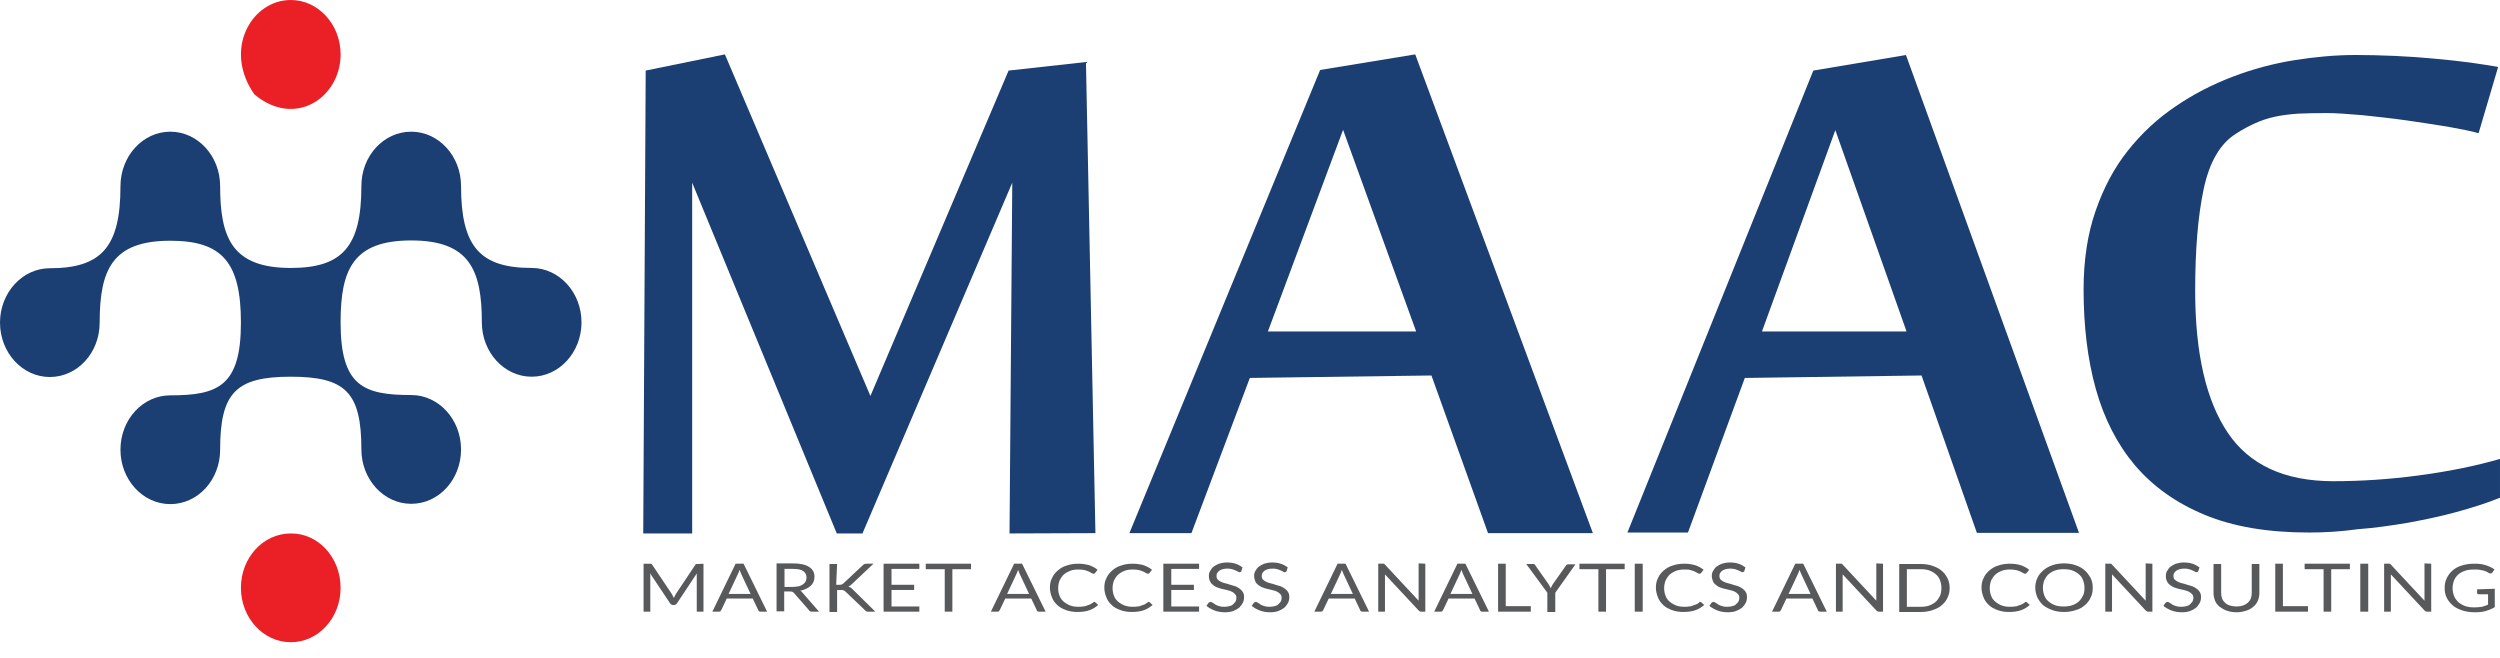
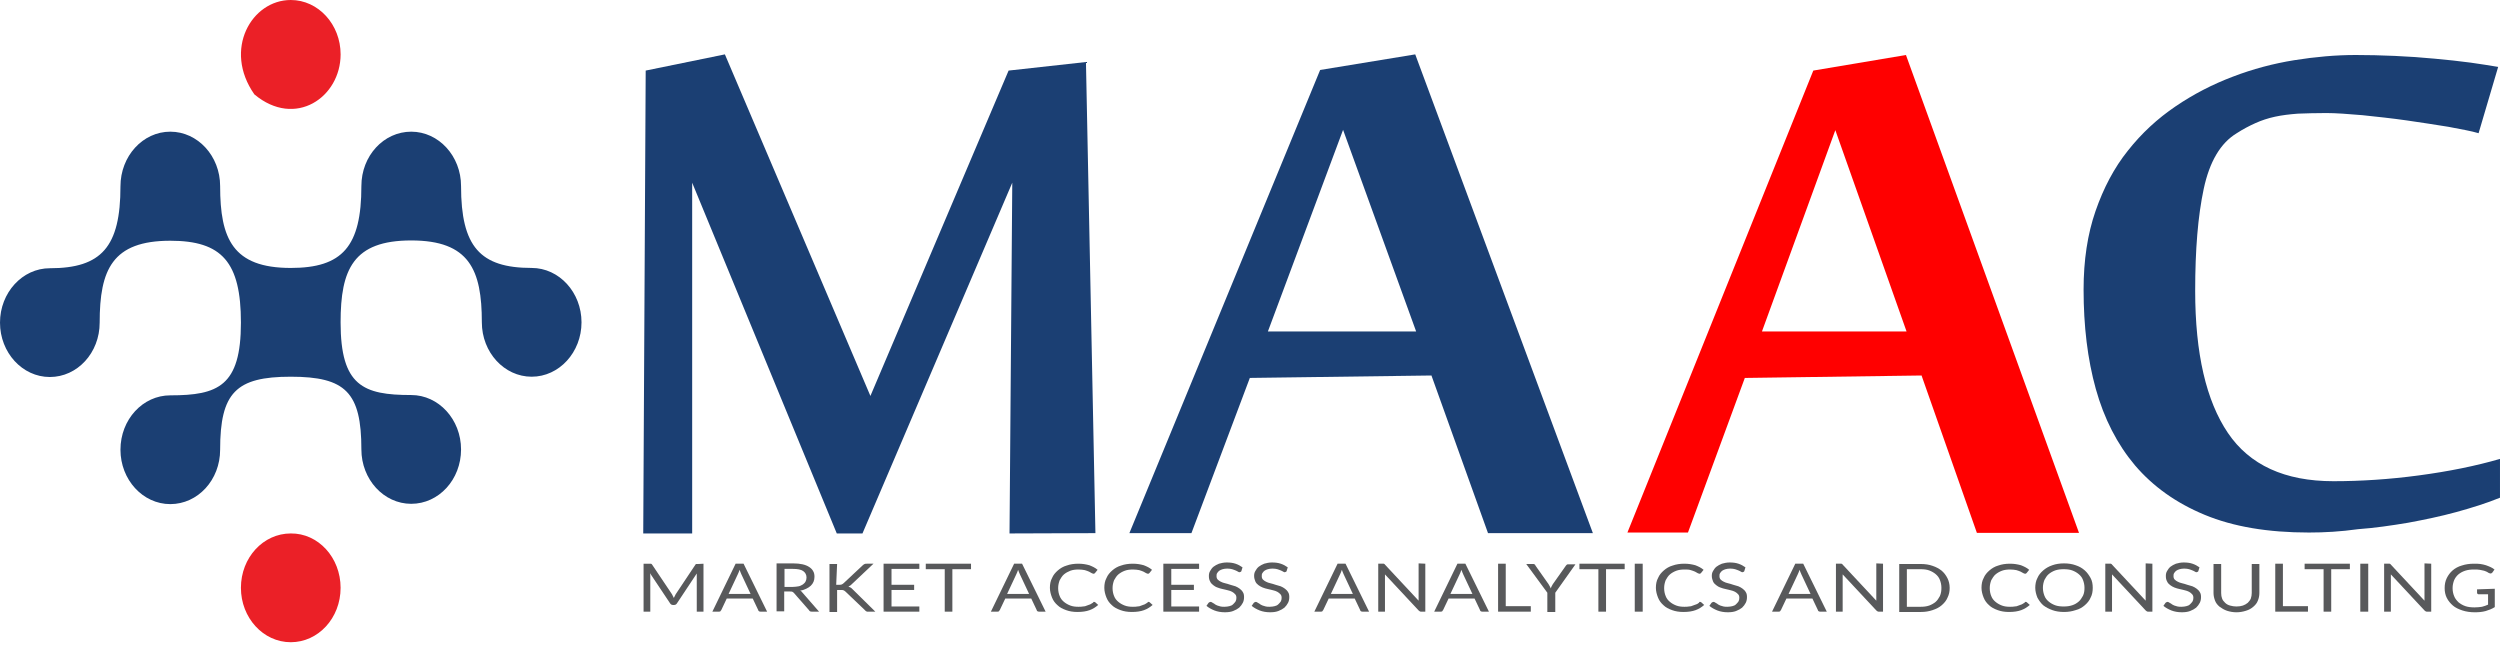
<svg xmlns="http://www.w3.org/2000/svg" width="152" height="40" viewBox="0 0 152 40" fill="none">
  <path fill-rule="evenodd" clip-rule="evenodd" d="M20.709 3.307C20.709 5.907 17.958 7.821 15.467 5.74C13.552 3.009 15.299 0 17.679 0C19.352 0 20.709 1.486 20.709 3.307Z" fill="#EB2027" />
  <path fill-rule="evenodd" clip-rule="evenodd" d="M20.708 35.74C20.708 37.579 19.351 39.047 17.678 39.047C16.005 39.047 14.648 37.561 14.648 35.74C14.648 33.901 16.005 32.434 17.678 32.434C19.351 32.415 20.708 33.901 20.708 35.74Z" fill="#EB2027" />
  <path fill-rule="evenodd" clip-rule="evenodd" d="M13.384 27.344C13.384 29.183 12.027 30.65 10.354 30.65C8.681 30.65 7.324 29.164 7.324 27.344C7.324 25.505 8.681 24.037 10.354 24.037C13.254 24.037 14.648 23.48 14.648 19.616C14.648 15.938 13.495 14.637 10.354 14.637C6.822 14.637 6.06 16.402 6.06 19.616C6.06 21.455 4.703 22.922 3.03 22.922C1.357 22.922 0 21.436 0 19.616C0 17.796 1.357 16.309 3.03 16.309C6.171 16.309 7.324 15.009 7.324 11.331C7.324 9.492 8.681 8.006 10.354 8.006C12.027 8.006 13.384 9.492 13.384 11.312C13.384 14.508 14.146 16.291 17.678 16.291C20.819 16.291 21.972 14.991 21.972 11.312C21.972 9.473 23.329 8.006 25.002 8.006C26.675 8.006 28.032 9.492 28.032 11.312C28.032 14.991 29.184 16.291 32.326 16.291C33.999 16.291 35.356 17.777 35.356 19.597C35.356 21.418 33.999 22.904 32.326 22.904C30.653 22.904 29.296 21.418 29.296 19.597C29.296 16.402 28.534 14.619 25.002 14.619C21.47 14.619 20.708 16.384 20.708 19.597C20.708 23.461 22.083 24.018 25.002 24.018C26.675 24.018 28.032 25.505 28.032 27.325C28.032 29.164 26.675 30.632 25.002 30.632C23.329 30.632 21.972 29.145 21.972 27.325C21.972 23.851 21.005 22.904 17.678 22.904C14.351 22.904 13.384 23.87 13.384 27.344Z" fill="#1B3F73" />
  <path d="M61.379 32.434L61.546 11.108L52.438 32.434H50.876L42.084 11.108V32.434H39.109L39.258 4.291L44.073 3.306L52.921 24.074L61.323 4.291L66.026 3.771L66.602 32.415L61.379 32.434Z" fill="#1B3F73" />
  <path d="M90.471 32.415L87.032 22.83L75.99 22.978L72.439 32.415H68.666L80.265 4.254L86.046 3.306L96.847 32.415H90.471ZM86.102 20.155L81.659 7.894L77.087 20.155H86.102Z" fill="#1B3F73" />
-   <path d="M120.194 32.397L116.83 22.83L106.085 22.979L102.628 32.378H98.947L110.249 4.291L115.882 3.344L126.403 32.397H120.194ZM115.919 20.155L111.588 7.913L107.126 20.155H115.919Z" fill="#1B3F73" />
+   <path d="M120.194 32.397L116.83 22.83L106.085 22.979L102.628 32.378H98.947L110.249 4.291L115.882 3.344L126.403 32.397H120.194ZM115.919 20.155L111.588 7.913L107.126 20.155H115.919Z" fill="red" />
  <path d="M140.382 32.378C137.891 32.378 135.79 32.025 134.043 31.301C132.295 30.576 130.901 29.573 129.805 28.291C128.726 27.01 127.927 25.449 127.425 23.647C126.923 21.846 126.682 19.821 126.682 17.61C126.682 15.827 126.923 14.229 127.407 12.836C127.89 11.443 128.541 10.198 129.377 9.158C130.213 8.099 131.18 7.208 132.277 6.465C133.374 5.721 134.526 5.127 135.753 4.663C136.961 4.198 138.225 3.864 139.489 3.66C140.772 3.455 142.017 3.344 143.226 3.344C143.969 3.344 144.768 3.362 145.605 3.399C146.441 3.437 147.241 3.492 148.021 3.567C148.802 3.641 149.546 3.715 150.215 3.808C150.884 3.901 151.442 3.994 151.888 4.068L150.698 8.099C150.271 7.969 149.639 7.858 148.858 7.709C148.059 7.579 147.204 7.449 146.311 7.319C145.4 7.189 144.508 7.096 143.635 7.003C142.761 6.929 142.017 6.873 141.441 6.873C140.79 6.873 140.214 6.892 139.712 6.91C139.21 6.948 138.746 7.003 138.318 7.096C137.891 7.189 137.5 7.319 137.128 7.486C136.757 7.653 136.366 7.858 135.995 8.099C135.009 8.694 134.34 9.827 133.987 11.48C133.634 13.133 133.467 15.195 133.467 17.684C133.467 21.493 134.136 24.372 135.456 26.322C136.775 28.273 138.913 29.257 141.869 29.257C143.542 29.257 145.27 29.146 147.073 28.904C148.877 28.663 150.531 28.329 151.999 27.901V30.261C151.182 30.595 150.289 30.873 149.341 31.134C148.393 31.394 147.408 31.598 146.404 31.784C145.4 31.951 144.397 32.1 143.374 32.174C142.315 32.322 141.33 32.378 140.382 32.378Z" fill="#1B3F73" />
  <path d="M42.772 34.274V37.19H42.363V35.054C42.363 35.036 42.363 34.998 42.363 34.961C42.363 34.924 42.363 34.887 42.363 34.868L41.155 36.689C41.118 36.745 41.062 36.782 40.988 36.782H40.913C40.839 36.782 40.783 36.745 40.746 36.689L39.519 34.85C39.538 34.924 39.538 34.98 39.538 35.054V37.19H39.129V34.274H39.482C39.519 34.274 39.556 34.274 39.575 34.274C39.594 34.274 39.631 34.292 39.649 34.33L40.858 36.132C40.876 36.169 40.895 36.206 40.913 36.243C40.932 36.28 40.951 36.317 40.969 36.355C40.988 36.317 41.006 36.28 41.025 36.243C41.044 36.206 41.062 36.169 41.081 36.132L42.27 34.348C42.289 34.311 42.308 34.292 42.326 34.292C42.345 34.292 42.382 34.292 42.419 34.292L42.772 34.274Z" fill="#58595B" />
  <path d="M46.64 37.189H46.268C46.231 37.189 46.194 37.189 46.157 37.171C46.138 37.152 46.101 37.134 46.101 37.096L45.766 36.391H44.186L43.852 37.096C43.833 37.115 43.814 37.134 43.796 37.171C43.759 37.189 43.74 37.189 43.684 37.189H43.312L44.725 34.273H45.209L46.64 37.189ZM45.636 36.112L45.078 34.923C45.06 34.886 45.041 34.849 45.023 34.793C45.004 34.737 44.986 34.7 44.967 34.645C44.93 34.756 44.892 34.849 44.855 34.923L44.298 36.112H45.636Z" fill="#58595B" />
  <path d="M49.799 37.189H49.371C49.278 37.189 49.222 37.171 49.185 37.096L48.274 36.056C48.237 36.019 48.219 36.001 48.181 35.982C48.144 35.963 48.107 35.963 48.033 35.963H47.68V37.171H47.215V34.254H48.219C48.442 34.254 48.628 34.273 48.795 34.31C48.962 34.347 49.092 34.403 49.204 34.477C49.315 34.552 49.39 34.626 49.446 34.737C49.501 34.83 49.52 34.942 49.52 35.072C49.52 35.183 49.501 35.276 49.464 35.369C49.427 35.462 49.371 35.536 49.297 35.611C49.222 35.685 49.13 35.74 49.018 35.796C48.906 35.852 48.795 35.889 48.646 35.908C48.702 35.926 48.758 35.982 48.795 36.038L49.799 37.189ZM48.181 35.685C48.312 35.685 48.442 35.666 48.553 35.648C48.665 35.629 48.739 35.573 48.813 35.536C48.888 35.48 48.944 35.425 48.981 35.35C49.018 35.276 49.036 35.202 49.036 35.109C49.036 34.942 48.962 34.812 48.832 34.719C48.702 34.626 48.479 34.589 48.219 34.589H47.698V35.685H48.181Z" fill="#58595B" />
  <path d="M50.841 35.555H51.026C51.082 35.555 51.138 35.555 51.175 35.536C51.212 35.518 51.249 35.499 51.287 35.462L52.458 34.366C52.495 34.329 52.532 34.31 52.569 34.291C52.606 34.273 52.644 34.273 52.7 34.273H53.108L51.77 35.536C51.733 35.573 51.714 35.592 51.677 35.61C51.64 35.629 51.621 35.648 51.584 35.666C51.621 35.685 51.677 35.703 51.714 35.722C51.751 35.74 51.789 35.778 51.826 35.815L53.22 37.189H52.811C52.774 37.189 52.755 37.189 52.737 37.189C52.718 37.189 52.7 37.189 52.681 37.171C52.662 37.171 52.644 37.152 52.644 37.152C52.625 37.152 52.625 37.134 52.606 37.115L51.398 35.963C51.361 35.926 51.324 35.908 51.287 35.889C51.249 35.87 51.194 35.87 51.119 35.87H50.896V37.208H50.432V34.291H50.896L50.841 35.555Z" fill="#58595B" />
  <path d="M55.896 36.874V37.189H53.721V34.273H55.896V34.589H54.204V35.555H55.58V35.87H54.204V36.874H55.896Z" fill="#58595B" />
  <path d="M59.038 34.607H57.904V37.189H57.44V34.607H56.287V34.273H59.038V34.607Z" fill="#58595B" />
  <path d="M63.574 37.189H63.202C63.164 37.189 63.127 37.189 63.09 37.171C63.053 37.152 63.034 37.134 63.034 37.096L62.7 36.391H61.12L60.785 37.096C60.767 37.115 60.748 37.134 60.729 37.171C60.692 37.189 60.674 37.189 60.618 37.189H60.246L61.659 34.273H62.142L63.574 37.189ZM62.57 36.112L62.012 34.923C61.993 34.886 61.975 34.849 61.956 34.793C61.938 34.737 61.919 34.7 61.901 34.645C61.863 34.756 61.826 34.849 61.789 34.923L61.231 36.112H62.57Z" fill="#58595B" />
  <path d="M66.511 36.595C66.529 36.595 66.567 36.595 66.585 36.614L66.771 36.781C66.622 36.911 66.455 37.022 66.251 37.096C66.046 37.171 65.804 37.208 65.507 37.208C65.247 37.208 65.024 37.171 64.819 37.096C64.615 37.022 64.429 36.929 64.299 36.799C64.15 36.669 64.038 36.521 63.964 36.335C63.89 36.149 63.834 35.945 63.834 35.74C63.834 35.518 63.871 35.313 63.964 35.146C64.038 34.96 64.169 34.812 64.317 34.682C64.466 34.552 64.652 34.44 64.856 34.384C65.061 34.31 65.302 34.273 65.563 34.273C65.823 34.273 66.027 34.31 66.232 34.366C66.418 34.44 66.585 34.514 66.734 34.645L66.585 34.83C66.567 34.849 66.567 34.849 66.548 34.867C66.529 34.867 66.511 34.886 66.492 34.886C66.455 34.886 66.436 34.867 66.381 34.849C66.343 34.83 66.288 34.793 66.213 34.756C66.139 34.719 66.065 34.7 65.953 34.663C65.842 34.645 65.73 34.626 65.581 34.626C65.395 34.626 65.228 34.645 65.079 34.7C64.931 34.756 64.801 34.83 64.689 34.923C64.578 35.016 64.503 35.146 64.429 35.276C64.373 35.425 64.336 35.573 64.336 35.759C64.336 35.945 64.373 36.112 64.429 36.242C64.485 36.391 64.578 36.502 64.689 36.595C64.801 36.688 64.931 36.762 65.079 36.818C65.228 36.874 65.395 36.892 65.563 36.892C65.674 36.892 65.767 36.892 65.842 36.874C65.934 36.874 66.009 36.855 66.083 36.818C66.158 36.799 66.213 36.762 66.288 36.744C66.343 36.706 66.418 36.669 66.474 36.632C66.455 36.595 66.492 36.595 66.511 36.595Z" fill="#58595B" />
  <path d="M69.819 36.595C69.838 36.595 69.875 36.595 69.894 36.614L70.08 36.781C69.931 36.911 69.764 37.022 69.559 37.096C69.355 37.171 69.113 37.208 68.816 37.208C68.555 37.208 68.332 37.171 68.128 37.096C67.923 37.022 67.737 36.929 67.607 36.799C67.459 36.669 67.347 36.521 67.273 36.335C67.198 36.149 67.143 35.945 67.143 35.74C67.143 35.518 67.18 35.313 67.273 35.146C67.347 34.96 67.477 34.812 67.626 34.682C67.775 34.552 67.96 34.44 68.165 34.384C68.369 34.31 68.611 34.273 68.871 34.273C69.132 34.273 69.336 34.31 69.54 34.366C69.726 34.44 69.894 34.514 70.042 34.645L69.894 34.83C69.875 34.849 69.875 34.849 69.856 34.867C69.838 34.867 69.819 34.886 69.801 34.886C69.764 34.886 69.745 34.867 69.689 34.849C69.652 34.83 69.596 34.793 69.522 34.756C69.448 34.719 69.373 34.7 69.262 34.663C69.15 34.645 69.039 34.626 68.89 34.626C68.704 34.626 68.537 34.645 68.388 34.7C68.239 34.756 68.109 34.83 67.998 34.923C67.886 35.016 67.812 35.146 67.737 35.276C67.682 35.425 67.644 35.573 67.644 35.759C67.644 35.945 67.682 36.112 67.737 36.242C67.793 36.391 67.886 36.502 67.998 36.595C68.109 36.688 68.239 36.762 68.388 36.818C68.537 36.874 68.704 36.892 68.871 36.892C68.983 36.892 69.076 36.892 69.15 36.874C69.243 36.874 69.317 36.855 69.392 36.818C69.466 36.799 69.522 36.762 69.596 36.744C69.652 36.706 69.726 36.669 69.782 36.632C69.764 36.595 69.801 36.595 69.819 36.595Z" fill="#58595B" />
  <path d="M72.905 36.874V37.189H70.731V34.273H72.905V34.589H71.214V35.555H72.589V35.87H71.214V36.874H72.905Z" fill="#58595B" />
  <path d="M75.471 34.737C75.452 34.755 75.433 34.774 75.415 34.774C75.396 34.774 75.378 34.793 75.359 34.793C75.322 34.793 75.303 34.774 75.266 34.755C75.229 34.737 75.173 34.7 75.118 34.681C75.062 34.663 74.987 34.626 74.913 34.607C74.839 34.588 74.746 34.57 74.616 34.57C74.504 34.57 74.411 34.588 74.337 34.607C74.262 34.626 74.188 34.663 74.132 34.7C74.076 34.737 74.039 34.793 74.002 34.848C73.965 34.904 73.965 34.96 73.965 35.034C73.965 35.108 73.984 35.183 74.039 35.239C74.095 35.294 74.151 35.331 74.225 35.368C74.3 35.406 74.392 35.443 74.486 35.461C74.578 35.48 74.69 35.517 74.802 35.554C74.913 35.592 75.006 35.61 75.118 35.647C75.21 35.684 75.303 35.74 75.378 35.796C75.452 35.852 75.526 35.926 75.564 36C75.619 36.074 75.638 36.186 75.638 36.297C75.638 36.427 75.619 36.539 75.564 36.65C75.508 36.762 75.433 36.855 75.341 36.947C75.248 37.022 75.118 37.096 74.969 37.152C74.82 37.208 74.653 37.226 74.467 37.226C74.244 37.226 74.021 37.189 73.835 37.115C73.649 37.04 73.482 36.947 73.352 36.836L73.482 36.65C73.5 36.632 73.519 36.632 73.537 36.613C73.556 36.613 73.575 36.595 73.593 36.595C73.612 36.595 73.649 36.595 73.668 36.613C73.705 36.632 73.723 36.65 73.76 36.669C73.798 36.687 73.835 36.706 73.872 36.743C73.909 36.762 73.965 36.799 74.021 36.818C74.076 36.836 74.151 36.855 74.207 36.873C74.281 36.892 74.355 36.892 74.448 36.892C74.56 36.892 74.671 36.873 74.746 36.855C74.839 36.836 74.913 36.799 74.969 36.743C75.025 36.687 75.08 36.632 75.118 36.576C75.155 36.502 75.173 36.446 75.173 36.353C75.173 36.26 75.155 36.186 75.099 36.13C75.043 36.074 74.987 36.019 74.913 35.982C74.839 35.944 74.746 35.907 74.653 35.889C74.56 35.87 74.448 35.833 74.337 35.814C74.225 35.796 74.132 35.759 74.021 35.721C73.909 35.684 73.835 35.629 73.76 35.573C73.686 35.517 73.612 35.443 73.575 35.35C73.519 35.257 73.5 35.146 73.5 35.016C73.5 34.904 73.519 34.811 73.575 34.718C73.63 34.626 73.686 34.533 73.779 34.458C73.872 34.384 73.984 34.328 74.114 34.273C74.244 34.235 74.411 34.198 74.578 34.198C74.783 34.198 74.95 34.217 75.118 34.273C75.285 34.328 75.415 34.403 75.545 34.495L75.471 34.737Z" fill="#58595B" />
  <path d="M78.221 34.737C78.202 34.755 78.183 34.774 78.165 34.774C78.146 34.774 78.128 34.793 78.109 34.793C78.072 34.793 78.053 34.774 78.016 34.755C77.979 34.737 77.923 34.7 77.868 34.681C77.812 34.663 77.737 34.626 77.663 34.607C77.589 34.588 77.496 34.57 77.366 34.57C77.254 34.57 77.161 34.588 77.087 34.607C77.012 34.626 76.938 34.663 76.882 34.7C76.826 34.737 76.789 34.793 76.752 34.848C76.715 34.904 76.715 34.96 76.715 35.034C76.715 35.108 76.734 35.183 76.789 35.239C76.845 35.294 76.901 35.331 76.975 35.368C77.05 35.406 77.142 35.443 77.236 35.461C77.328 35.48 77.44 35.517 77.552 35.554C77.663 35.592 77.756 35.61 77.868 35.647C77.96 35.684 78.053 35.74 78.128 35.796C78.202 35.852 78.276 35.926 78.314 36C78.369 36.074 78.388 36.186 78.388 36.297C78.388 36.427 78.369 36.539 78.314 36.65C78.258 36.762 78.183 36.855 78.091 36.947C77.998 37.022 77.868 37.096 77.719 37.152C77.57 37.208 77.403 37.226 77.217 37.226C76.994 37.226 76.771 37.189 76.585 37.115C76.399 37.04 76.232 36.947 76.102 36.836L76.232 36.65C76.25 36.632 76.269 36.632 76.287 36.613C76.306 36.613 76.325 36.595 76.343 36.595C76.362 36.595 76.399 36.595 76.418 36.613C76.455 36.632 76.473 36.65 76.51 36.669C76.548 36.687 76.585 36.706 76.622 36.743C76.659 36.762 76.715 36.799 76.771 36.818C76.826 36.836 76.901 36.855 76.957 36.873C77.031 36.892 77.105 36.892 77.198 36.892C77.31 36.892 77.421 36.873 77.496 36.855C77.589 36.836 77.663 36.799 77.719 36.743C77.775 36.687 77.83 36.632 77.868 36.576C77.905 36.502 77.923 36.446 77.923 36.353C77.923 36.26 77.905 36.186 77.849 36.13C77.793 36.074 77.737 36.019 77.663 35.982C77.589 35.944 77.496 35.907 77.403 35.889C77.31 35.87 77.198 35.833 77.087 35.814C76.975 35.796 76.882 35.759 76.771 35.721C76.678 35.684 76.585 35.629 76.51 35.573C76.436 35.517 76.362 35.443 76.325 35.35C76.287 35.257 76.25 35.146 76.25 35.016C76.25 34.904 76.269 34.811 76.325 34.718C76.38 34.626 76.436 34.533 76.529 34.458C76.622 34.384 76.734 34.328 76.864 34.273C76.994 34.235 77.161 34.198 77.328 34.198C77.533 34.198 77.7 34.217 77.868 34.273C78.035 34.328 78.165 34.403 78.295 34.495L78.221 34.737Z" fill="#58595B" />
  <path d="M83.24 37.189H82.868C82.831 37.189 82.793 37.189 82.756 37.171C82.719 37.152 82.7 37.134 82.7 37.096L82.366 36.391H80.786L80.451 37.096C80.433 37.115 80.414 37.134 80.395 37.171C80.358 37.189 80.34 37.189 80.284 37.189H79.912L81.325 34.273H81.808L83.24 37.189ZM82.254 36.112L81.697 34.923C81.678 34.886 81.659 34.849 81.641 34.793C81.622 34.737 81.604 34.7 81.585 34.645C81.548 34.756 81.511 34.849 81.474 34.923L80.916 36.112H82.254Z" fill="#58595B" />
  <path d="M86.659 34.273V37.189H86.418C86.381 37.189 86.344 37.189 86.325 37.171C86.306 37.152 86.269 37.134 86.251 37.115L84.206 34.923C84.206 34.96 84.206 34.997 84.206 35.016C84.206 35.035 84.206 35.072 84.206 35.109V37.189H83.797V34.273H84.038C84.057 34.273 84.076 34.273 84.094 34.273C84.113 34.273 84.132 34.273 84.132 34.273C84.15 34.273 84.15 34.291 84.169 34.291C84.187 34.291 84.187 34.31 84.206 34.329L86.251 36.521C86.251 36.483 86.251 36.446 86.251 36.409C86.251 36.372 86.251 36.353 86.251 36.316V34.254L86.659 34.273Z" fill="#58595B" />
  <path d="M90.527 37.189H90.155C90.118 37.189 90.081 37.189 90.043 37.171C90.006 37.152 89.987 37.134 89.987 37.096L89.653 36.391H88.073L87.738 37.096C87.72 37.115 87.701 37.134 87.683 37.171C87.645 37.189 87.627 37.189 87.571 37.189H87.199L88.612 34.273H89.095L90.527 37.189ZM89.523 36.112L88.965 34.923C88.947 34.886 88.928 34.849 88.909 34.793C88.891 34.737 88.872 34.7 88.854 34.645C88.816 34.756 88.779 34.849 88.742 34.923L88.184 36.112H89.523Z" fill="#58595B" />
  <path d="M93.073 36.855V37.189H91.084V34.273H91.549V36.855H93.073Z" fill="#58595B" />
  <path d="M94.561 36.038V37.208H94.078V36.038L92.795 34.291H93.204C93.241 34.291 93.278 34.291 93.297 34.31C93.315 34.329 93.353 34.347 93.353 34.384L94.152 35.517C94.189 35.573 94.208 35.61 94.226 35.648C94.245 35.685 94.282 35.74 94.282 35.778C94.301 35.74 94.319 35.685 94.338 35.648C94.356 35.61 94.394 35.555 94.412 35.517L95.212 34.384C95.23 34.366 95.249 34.347 95.267 34.329C95.286 34.31 95.323 34.31 95.36 34.31H95.788L94.561 36.038Z" fill="#58595B" />
  <path d="M98.78 34.607H97.647V37.189H97.182V34.607H96.029V34.273H98.78V34.607Z" fill="#58595B" />
  <path d="M99.876 37.189H99.393V34.273H99.876V37.189Z" fill="#58595B" />
  <path d="M103.355 36.595C103.373 36.595 103.41 36.595 103.429 36.614L103.615 36.781C103.466 36.911 103.299 37.022 103.094 37.096C102.89 37.171 102.648 37.208 102.351 37.208C102.09 37.208 101.867 37.171 101.663 37.096C101.458 37.022 101.273 36.929 101.142 36.799C100.994 36.669 100.882 36.521 100.808 36.335C100.734 36.149 100.678 35.945 100.678 35.74C100.678 35.518 100.715 35.313 100.808 35.146C100.882 34.96 101.012 34.812 101.161 34.682C101.31 34.552 101.496 34.44 101.7 34.384C101.905 34.31 102.146 34.273 102.406 34.273C102.667 34.273 102.871 34.31 103.076 34.366C103.262 34.44 103.429 34.514 103.578 34.645L103.429 34.83C103.41 34.849 103.41 34.849 103.392 34.867C103.373 34.867 103.355 34.886 103.336 34.886C103.299 34.886 103.28 34.867 103.224 34.849C103.187 34.83 103.131 34.793 103.057 34.756C102.983 34.719 102.908 34.7 102.797 34.663C102.685 34.626 102.574 34.626 102.425 34.626C102.239 34.626 102.072 34.645 101.923 34.7C101.774 34.756 101.644 34.83 101.533 34.923C101.421 35.016 101.347 35.146 101.273 35.276C101.217 35.425 101.18 35.573 101.18 35.759C101.18 35.945 101.217 36.112 101.273 36.242C101.328 36.391 101.421 36.502 101.533 36.595C101.644 36.688 101.774 36.762 101.923 36.818C102.072 36.874 102.239 36.892 102.406 36.892C102.518 36.892 102.611 36.892 102.685 36.874C102.778 36.874 102.853 36.855 102.927 36.818C103.001 36.799 103.057 36.762 103.131 36.744C103.206 36.725 103.262 36.669 103.317 36.632C103.299 36.595 103.317 36.595 103.355 36.595Z" fill="#58595B" />
  <path d="M106.049 34.737C106.03 34.755 106.012 34.774 105.993 34.774C105.974 34.774 105.956 34.793 105.937 34.793C105.9 34.793 105.881 34.774 105.844 34.755C105.807 34.737 105.751 34.7 105.696 34.681C105.64 34.663 105.565 34.626 105.491 34.607C105.417 34.588 105.324 34.57 105.194 34.57C105.082 34.57 104.989 34.588 104.915 34.607C104.841 34.626 104.766 34.663 104.71 34.7C104.655 34.737 104.617 34.793 104.58 34.848C104.543 34.904 104.543 34.96 104.543 35.034C104.543 35.108 104.562 35.183 104.617 35.239C104.673 35.294 104.729 35.331 104.803 35.368C104.878 35.406 104.971 35.443 105.064 35.461C105.157 35.48 105.268 35.517 105.38 35.554C105.491 35.592 105.584 35.61 105.696 35.647C105.789 35.684 105.881 35.74 105.956 35.796C106.03 35.852 106.105 35.926 106.142 36C106.197 36.074 106.216 36.186 106.216 36.297C106.216 36.427 106.197 36.539 106.142 36.65C106.086 36.762 106.012 36.855 105.919 36.947C105.826 37.022 105.696 37.096 105.547 37.152C105.398 37.208 105.231 37.226 105.045 37.226C104.822 37.226 104.599 37.189 104.413 37.115C104.227 37.04 104.06 36.947 103.93 36.836L104.06 36.65C104.078 36.632 104.097 36.632 104.116 36.613C104.134 36.613 104.153 36.595 104.171 36.595C104.19 36.595 104.227 36.595 104.246 36.613C104.283 36.632 104.301 36.65 104.339 36.669C104.376 36.687 104.413 36.706 104.45 36.743C104.487 36.762 104.543 36.799 104.599 36.818C104.655 36.836 104.729 36.855 104.785 36.873C104.859 36.892 104.933 36.892 105.026 36.892C105.138 36.892 105.249 36.873 105.324 36.855C105.417 36.836 105.491 36.799 105.547 36.743C105.603 36.687 105.658 36.632 105.696 36.576C105.733 36.502 105.751 36.446 105.751 36.353C105.751 36.26 105.733 36.186 105.677 36.13C105.621 36.074 105.565 36.019 105.491 35.982C105.417 35.944 105.324 35.907 105.231 35.889C105.138 35.87 105.026 35.833 104.915 35.814C104.803 35.796 104.71 35.759 104.599 35.721C104.487 35.684 104.413 35.629 104.339 35.573C104.264 35.517 104.19 35.443 104.153 35.35C104.116 35.257 104.078 35.146 104.078 35.016C104.078 34.904 104.097 34.811 104.153 34.718C104.209 34.626 104.264 34.533 104.357 34.458C104.45 34.384 104.562 34.328 104.692 34.273C104.822 34.235 104.989 34.198 105.157 34.198C105.361 34.198 105.528 34.217 105.696 34.273C105.863 34.328 105.993 34.403 106.123 34.495L106.049 34.737Z" fill="#58595B" />
  <path d="M111.068 37.189H110.696C110.659 37.189 110.621 37.189 110.584 37.171C110.566 37.152 110.529 37.134 110.529 37.096L110.194 36.391H108.614L108.279 37.096C108.261 37.115 108.242 37.134 108.224 37.171C108.186 37.189 108.168 37.189 108.112 37.189H107.74L109.153 34.273H109.636L111.068 37.189ZM110.082 36.112L109.525 34.923C109.506 34.886 109.488 34.849 109.469 34.793C109.45 34.737 109.432 34.7 109.413 34.645C109.376 34.756 109.339 34.849 109.302 34.923L108.744 36.112H110.082Z" fill="#58595B" />
  <path d="M114.488 34.273V37.189H114.246C114.209 37.189 114.172 37.189 114.153 37.171C114.134 37.152 114.097 37.134 114.079 37.115L112.034 34.923C112.034 34.96 112.034 34.997 112.034 35.016C112.034 35.035 112.034 35.072 112.034 35.109V37.189H111.625V34.273H111.867C111.885 34.273 111.904 34.273 111.922 34.273C111.941 34.273 111.96 34.273 111.96 34.273C111.978 34.273 111.978 34.291 111.997 34.291C112.015 34.291 112.015 34.31 112.034 34.329L114.079 36.521C114.079 36.483 114.079 36.446 114.079 36.409C114.079 36.372 114.079 36.353 114.079 36.316V34.254L114.488 34.273Z" fill="#58595B" />
  <path d="M118.54 35.74C118.54 35.963 118.503 36.149 118.41 36.335C118.335 36.521 118.205 36.669 118.056 36.799C117.908 36.929 117.722 37.022 117.499 37.096C117.276 37.171 117.053 37.208 116.792 37.208H115.473V34.291H116.792C117.053 34.291 117.294 34.329 117.499 34.403C117.722 34.477 117.889 34.57 118.056 34.7C118.205 34.83 118.317 34.979 118.41 35.165C118.484 35.313 118.54 35.517 118.54 35.74ZM118.038 35.74C118.038 35.555 118.001 35.406 117.945 35.258C117.889 35.109 117.796 34.997 117.685 34.904C117.573 34.812 117.443 34.737 117.294 34.682C117.146 34.626 116.96 34.607 116.774 34.607H115.937V36.892H116.774C116.96 36.892 117.127 36.874 117.294 36.818C117.443 36.762 117.573 36.688 117.685 36.595C117.796 36.502 117.871 36.372 117.945 36.242C118.019 36.075 118.038 35.908 118.038 35.74Z" fill="#58595B" />
  <path d="M123.151 36.595C123.17 36.595 123.207 36.595 123.226 36.614L123.412 36.781C123.263 36.911 123.096 37.022 122.891 37.096C122.687 37.171 122.445 37.208 122.148 37.208C121.887 37.208 121.664 37.171 121.46 37.096C121.255 37.022 121.069 36.929 120.939 36.799C120.791 36.669 120.679 36.521 120.605 36.335C120.53 36.149 120.475 35.945 120.475 35.74C120.475 35.518 120.512 35.313 120.605 35.146C120.679 34.96 120.809 34.812 120.958 34.682C121.107 34.552 121.293 34.44 121.497 34.384C121.701 34.31 121.943 34.273 122.203 34.273C122.464 34.273 122.668 34.31 122.873 34.366C123.058 34.44 123.226 34.514 123.374 34.645L123.226 34.83C123.207 34.849 123.207 34.849 123.189 34.867C123.17 34.867 123.151 34.886 123.133 34.886C123.096 34.886 123.077 34.867 123.021 34.849C122.984 34.83 122.928 34.793 122.854 34.756C122.78 34.719 122.705 34.7 122.594 34.663C122.482 34.645 122.371 34.626 122.222 34.626C122.036 34.626 121.869 34.645 121.72 34.7C121.571 34.756 121.441 34.83 121.33 34.923C121.218 35.016 121.144 35.146 121.069 35.276C121.014 35.425 120.977 35.573 120.977 35.759C120.977 35.945 121.014 36.112 121.069 36.242C121.125 36.391 121.218 36.502 121.33 36.595C121.441 36.688 121.571 36.762 121.72 36.818C121.869 36.874 122.036 36.892 122.203 36.892C122.315 36.892 122.408 36.892 122.482 36.874C122.575 36.874 122.649 36.855 122.724 36.818C122.798 36.799 122.854 36.762 122.928 36.744C122.984 36.706 123.058 36.669 123.114 36.632C123.096 36.595 123.114 36.595 123.151 36.595Z" fill="#58595B" />
  <path d="M127.239 35.74C127.239 35.963 127.202 36.168 127.109 36.335C127.034 36.521 126.904 36.669 126.756 36.799C126.607 36.929 126.421 37.041 126.198 37.096C125.975 37.171 125.752 37.208 125.491 37.208C125.231 37.208 124.99 37.171 124.785 37.096C124.581 37.022 124.395 36.929 124.227 36.799C124.079 36.669 123.967 36.502 123.874 36.335C123.8 36.149 123.744 35.945 123.744 35.74C123.744 35.536 123.781 35.313 123.874 35.146C123.949 34.96 124.079 34.812 124.227 34.682C124.376 34.552 124.562 34.44 124.785 34.366C124.99 34.291 125.231 34.254 125.491 34.254C125.752 34.254 125.993 34.291 126.198 34.366C126.421 34.44 126.588 34.533 126.756 34.682C126.904 34.812 127.016 34.979 127.109 35.146C127.202 35.313 127.239 35.518 127.239 35.74ZM126.737 35.74C126.737 35.555 126.7 35.406 126.644 35.258C126.588 35.109 126.495 34.997 126.384 34.905C126.272 34.812 126.142 34.737 125.993 34.682C125.845 34.626 125.659 34.607 125.473 34.607C125.287 34.607 125.12 34.626 124.952 34.682C124.804 34.737 124.674 34.812 124.562 34.905C124.451 34.997 124.376 35.127 124.302 35.258C124.246 35.406 124.209 35.555 124.209 35.74C124.209 35.926 124.246 36.075 124.302 36.224C124.358 36.372 124.451 36.483 124.562 36.576C124.674 36.669 124.804 36.744 124.952 36.799C125.101 36.855 125.287 36.874 125.473 36.874C125.659 36.874 125.826 36.855 125.993 36.799C126.161 36.744 126.272 36.669 126.384 36.576C126.495 36.483 126.57 36.353 126.644 36.224C126.718 36.075 126.737 35.908 126.737 35.74Z" fill="#58595B" />
  <path d="M130.865 34.273V37.189H130.623C130.586 37.189 130.549 37.189 130.53 37.171C130.511 37.152 130.474 37.134 130.456 37.115L128.411 34.923C128.411 34.96 128.411 34.997 128.411 35.016C128.411 35.035 128.411 35.072 128.411 35.109V37.189H128.002V34.273H128.244C128.262 34.273 128.281 34.273 128.299 34.273C128.318 34.273 128.337 34.273 128.337 34.273C128.355 34.273 128.355 34.291 128.374 34.291C128.392 34.291 128.392 34.31 128.411 34.329L130.456 36.521C130.456 36.483 130.456 36.446 130.456 36.409C130.456 36.372 130.456 36.353 130.456 36.316V34.254L130.865 34.273Z" fill="#58595B" />
  <path d="M133.654 34.737C133.636 34.755 133.617 34.774 133.598 34.774C133.58 34.774 133.561 34.793 133.543 34.793C133.506 34.793 133.487 34.774 133.45 34.755C133.413 34.737 133.357 34.7 133.301 34.681C133.245 34.663 133.171 34.626 133.097 34.607C133.022 34.588 132.929 34.57 132.799 34.57C132.688 34.57 132.595 34.588 132.52 34.607C132.446 34.626 132.372 34.663 132.316 34.7C132.26 34.737 132.223 34.793 132.186 34.848C132.149 34.904 132.149 34.96 132.149 35.034C132.149 35.108 132.167 35.183 132.223 35.239C132.279 35.294 132.334 35.331 132.409 35.368C132.483 35.406 132.576 35.443 132.669 35.461C132.762 35.48 132.874 35.517 132.985 35.554C133.097 35.592 133.19 35.61 133.301 35.647C133.394 35.684 133.487 35.74 133.561 35.796C133.636 35.852 133.71 35.926 133.747 36C133.803 36.074 133.822 36.186 133.822 36.297C133.822 36.427 133.803 36.539 133.747 36.65C133.691 36.762 133.617 36.855 133.524 36.947C133.431 37.022 133.301 37.096 133.152 37.152C133.004 37.208 132.836 37.226 132.65 37.226C132.427 37.226 132.204 37.189 132.018 37.115C131.833 37.04 131.665 36.947 131.535 36.836L131.665 36.65C131.684 36.632 131.702 36.632 131.721 36.613C131.74 36.613 131.758 36.595 131.777 36.595C131.795 36.595 131.833 36.595 131.851 36.613C131.888 36.632 131.907 36.65 131.944 36.669C131.981 36.687 132.018 36.706 132.056 36.743C132.093 36.762 132.149 36.799 132.204 36.818C132.26 36.836 132.334 36.855 132.39 36.873C132.465 36.892 132.539 36.892 132.632 36.892C132.743 36.892 132.855 36.873 132.929 36.855C133.022 36.836 133.097 36.799 133.152 36.743C133.208 36.687 133.264 36.632 133.301 36.576C133.338 36.502 133.357 36.446 133.357 36.353C133.357 36.26 133.338 36.186 133.282 36.13C133.227 36.074 133.171 36.019 133.097 35.982C133.022 35.944 132.929 35.907 132.836 35.889C132.743 35.87 132.632 35.833 132.52 35.814C132.409 35.796 132.316 35.759 132.204 35.721C132.111 35.684 132.018 35.629 131.944 35.573C131.87 35.517 131.795 35.443 131.758 35.35C131.702 35.257 131.684 35.146 131.684 35.016C131.684 34.904 131.702 34.811 131.758 34.718C131.814 34.626 131.87 34.533 131.963 34.458C132.056 34.384 132.167 34.328 132.297 34.273C132.427 34.235 132.595 34.198 132.762 34.198C132.966 34.198 133.134 34.217 133.301 34.273C133.468 34.328 133.598 34.403 133.729 34.495L133.654 34.737Z" fill="#58595B" />
  <path d="M135.976 36.874C136.125 36.874 136.255 36.855 136.367 36.818C136.478 36.781 136.571 36.725 136.664 36.651C136.738 36.576 136.813 36.483 136.85 36.391C136.887 36.279 136.906 36.168 136.906 36.056V34.291H137.37V36.056C137.37 36.223 137.333 36.391 137.277 36.521C137.222 36.669 137.129 36.781 136.999 36.892C136.868 37.004 136.738 37.078 136.552 37.134C136.385 37.189 136.181 37.227 135.976 37.227C135.772 37.227 135.567 37.189 135.4 37.134C135.233 37.078 135.084 36.985 134.954 36.892C134.824 36.781 134.731 36.669 134.675 36.521C134.619 36.372 134.582 36.223 134.582 36.056V34.291H135.047V36.056C135.047 36.186 135.065 36.298 135.103 36.391C135.14 36.502 135.214 36.576 135.288 36.651C135.363 36.725 135.456 36.781 135.586 36.818C135.716 36.855 135.846 36.874 135.976 36.874Z" fill="#58595B" />
  <path d="M140.325 36.855V37.189H138.336V34.273H138.801V36.855H140.325Z" fill="#58595B" />
  <path d="M142.872 34.607H141.738V37.189H141.274V34.607H140.121V34.273H142.872V34.607Z" fill="#58595B" />
  <path d="M143.971 37.189H143.506V34.273H143.989V37.189H143.971Z" fill="#58595B" />
  <path d="M147.818 34.273V37.189H147.576C147.539 37.189 147.502 37.189 147.483 37.171C147.465 37.152 147.427 37.134 147.409 37.115L145.364 34.923C145.364 34.96 145.364 34.997 145.364 35.016C145.364 35.035 145.364 35.072 145.364 35.109V37.189H144.955V34.273H145.197C145.215 34.273 145.234 34.273 145.252 34.273C145.271 34.273 145.29 34.273 145.29 34.273C145.308 34.273 145.308 34.291 145.327 34.291C145.345 34.291 145.345 34.31 145.364 34.329L147.409 36.521C147.409 36.483 147.409 36.446 147.409 36.409C147.409 36.372 147.409 36.353 147.409 36.316V34.254L147.818 34.273Z" fill="#58595B" />
  <path d="M151.683 35.796V36.911C151.516 37.022 151.312 37.096 151.126 37.152C150.921 37.208 150.698 37.227 150.475 37.227C150.196 37.227 149.936 37.189 149.713 37.115C149.49 37.041 149.285 36.948 149.137 36.818C148.988 36.688 148.858 36.539 148.765 36.353C148.672 36.168 148.635 35.963 148.635 35.759C148.635 35.536 148.672 35.332 148.765 35.146C148.858 34.96 148.969 34.812 149.118 34.682C149.267 34.552 149.471 34.44 149.676 34.384C149.899 34.31 150.14 34.273 150.419 34.273C150.568 34.273 150.68 34.273 150.81 34.291C150.921 34.31 151.033 34.329 151.144 34.366C151.237 34.403 151.349 34.44 151.423 34.477C151.516 34.514 151.59 34.57 151.665 34.626L151.535 34.812C151.516 34.83 151.479 34.849 151.46 34.867C151.423 34.867 151.386 34.867 151.349 34.849C151.312 34.83 151.256 34.812 151.219 34.775C151.163 34.756 151.107 34.719 151.033 34.7C150.958 34.682 150.884 34.663 150.772 34.645C150.68 34.626 150.549 34.626 150.419 34.626C150.215 34.626 150.048 34.645 149.88 34.7C149.713 34.756 149.583 34.83 149.471 34.923C149.36 35.016 149.267 35.146 149.211 35.276C149.155 35.425 149.118 35.573 149.118 35.759C149.118 35.945 149.155 36.112 149.211 36.242C149.267 36.391 149.36 36.502 149.471 36.614C149.583 36.706 149.731 36.799 149.899 36.855C150.066 36.911 150.252 36.929 150.456 36.929C150.624 36.929 150.772 36.911 150.903 36.892C151.033 36.855 151.163 36.818 151.274 36.762V36.131H150.717C150.68 36.131 150.661 36.131 150.642 36.112C150.624 36.093 150.605 36.075 150.605 36.056V35.833L151.683 35.796Z" fill="#58595B" />
</svg>
